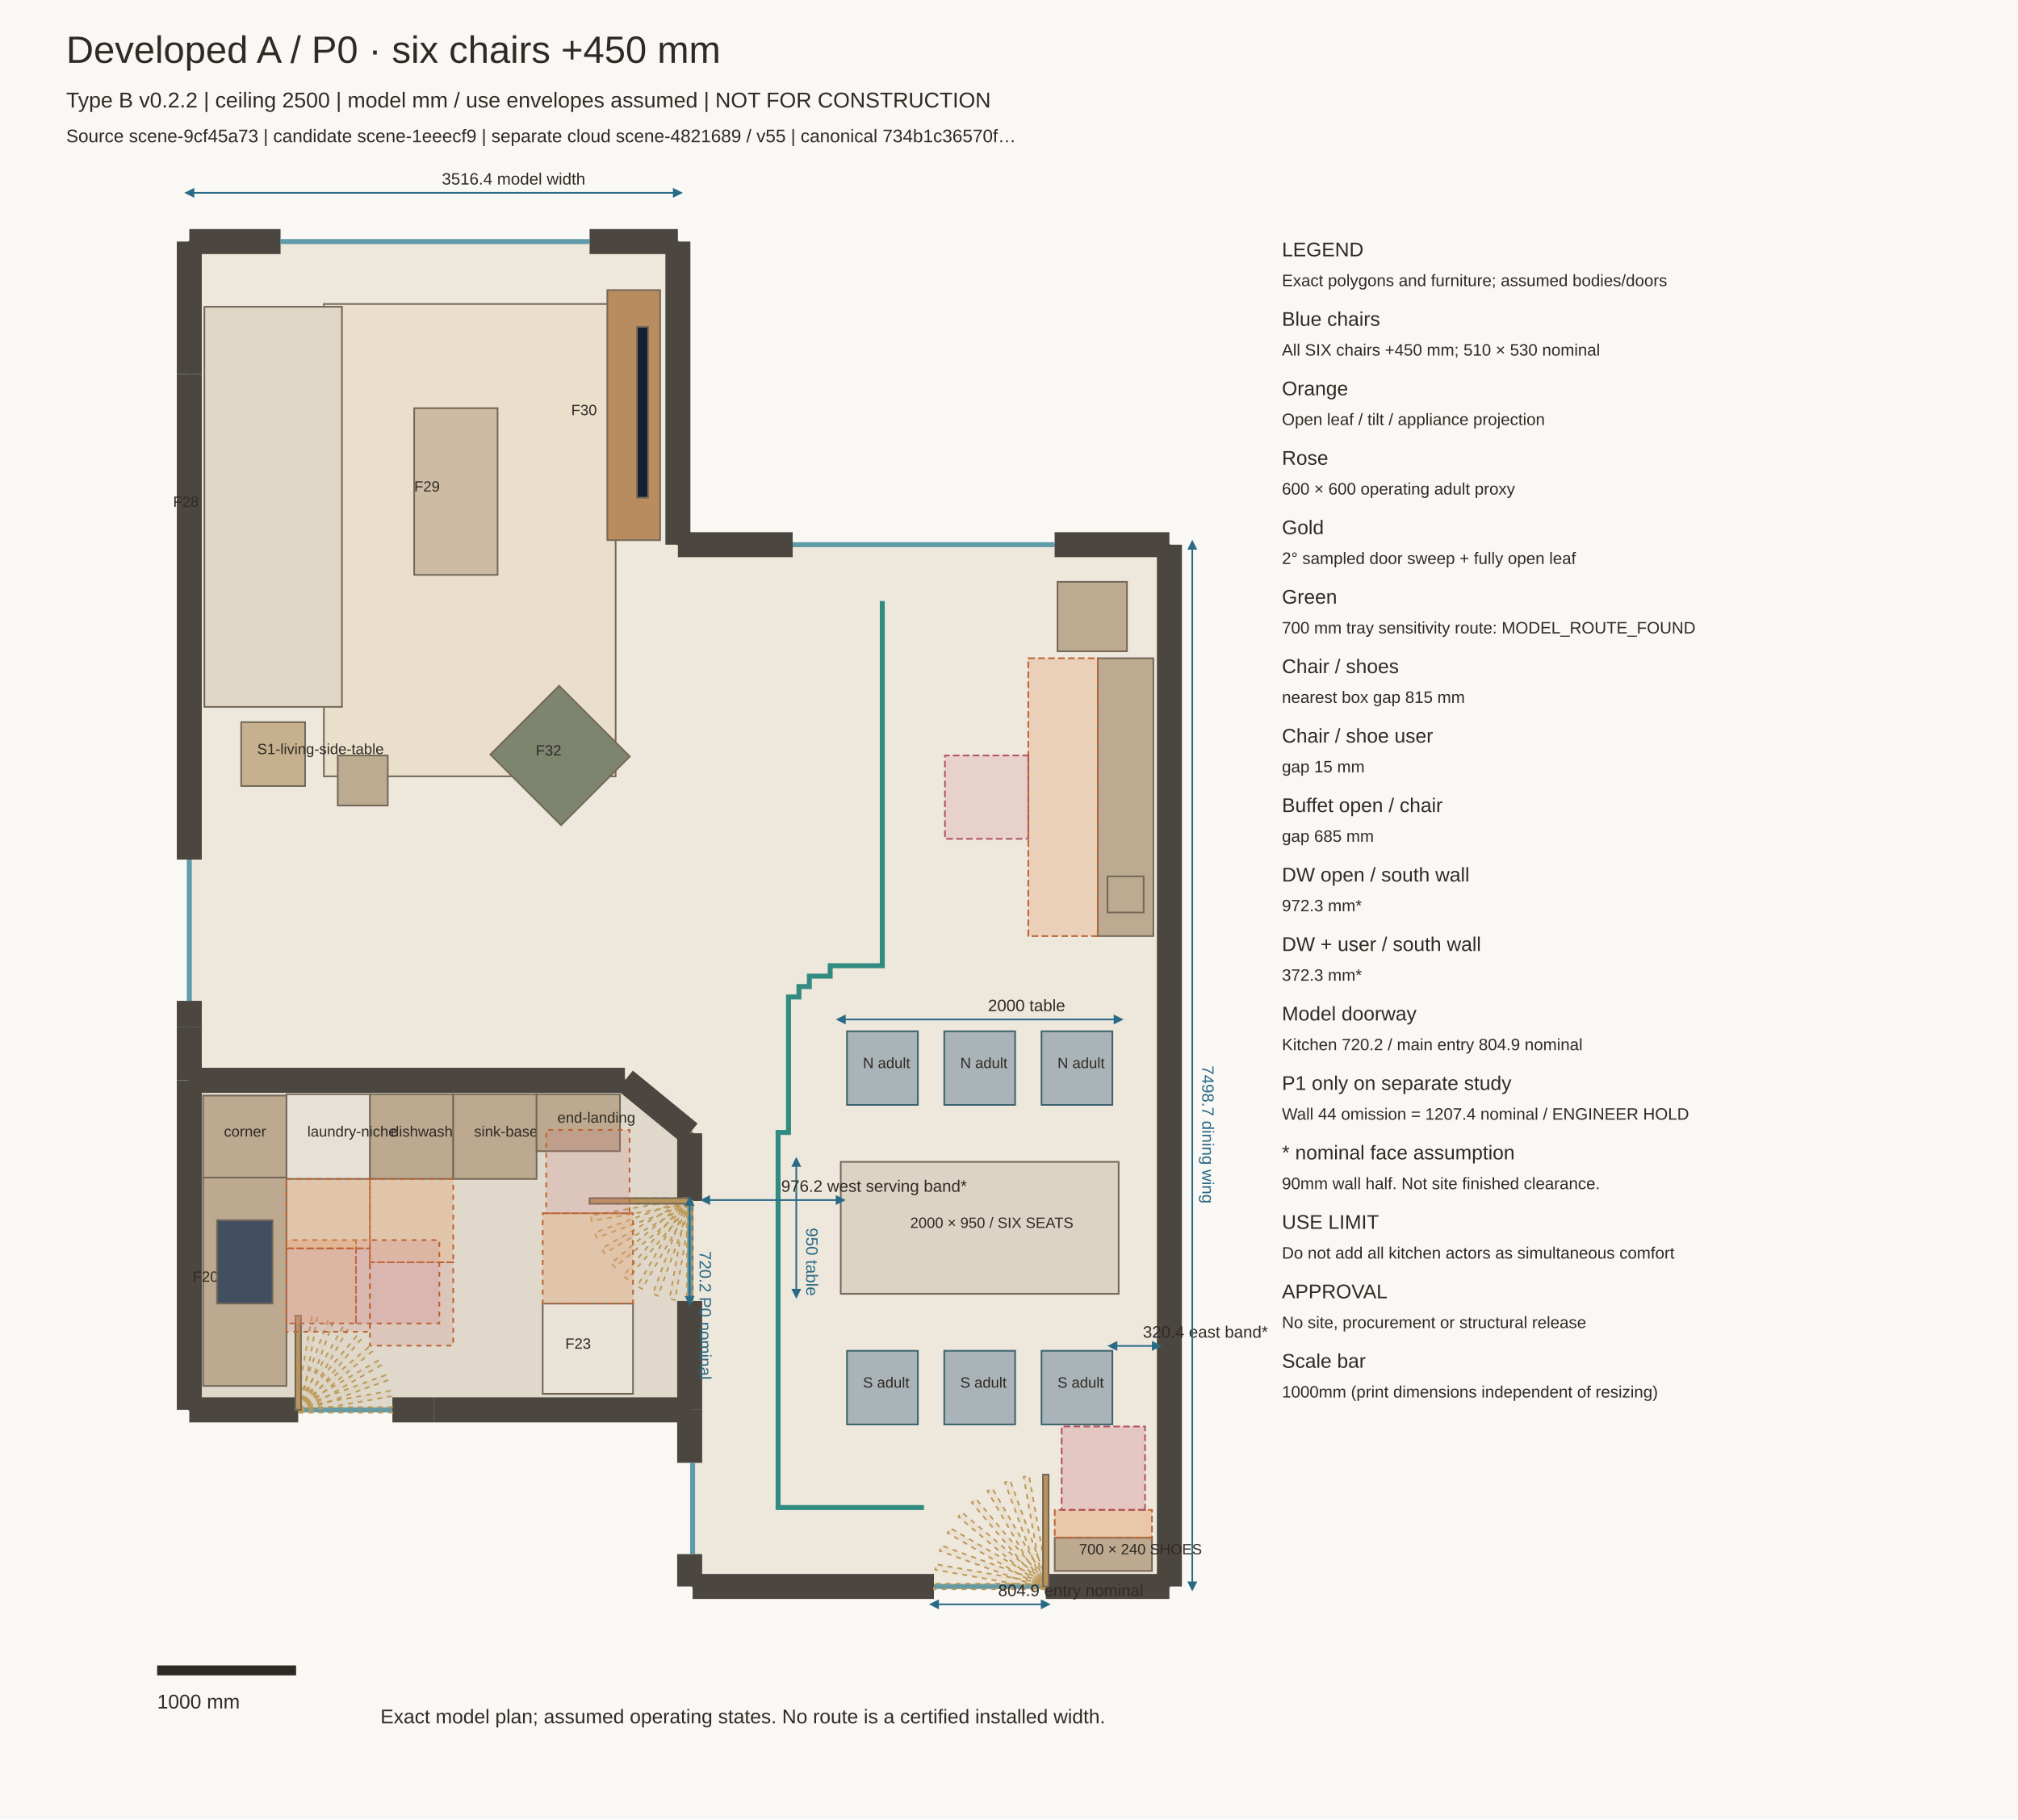
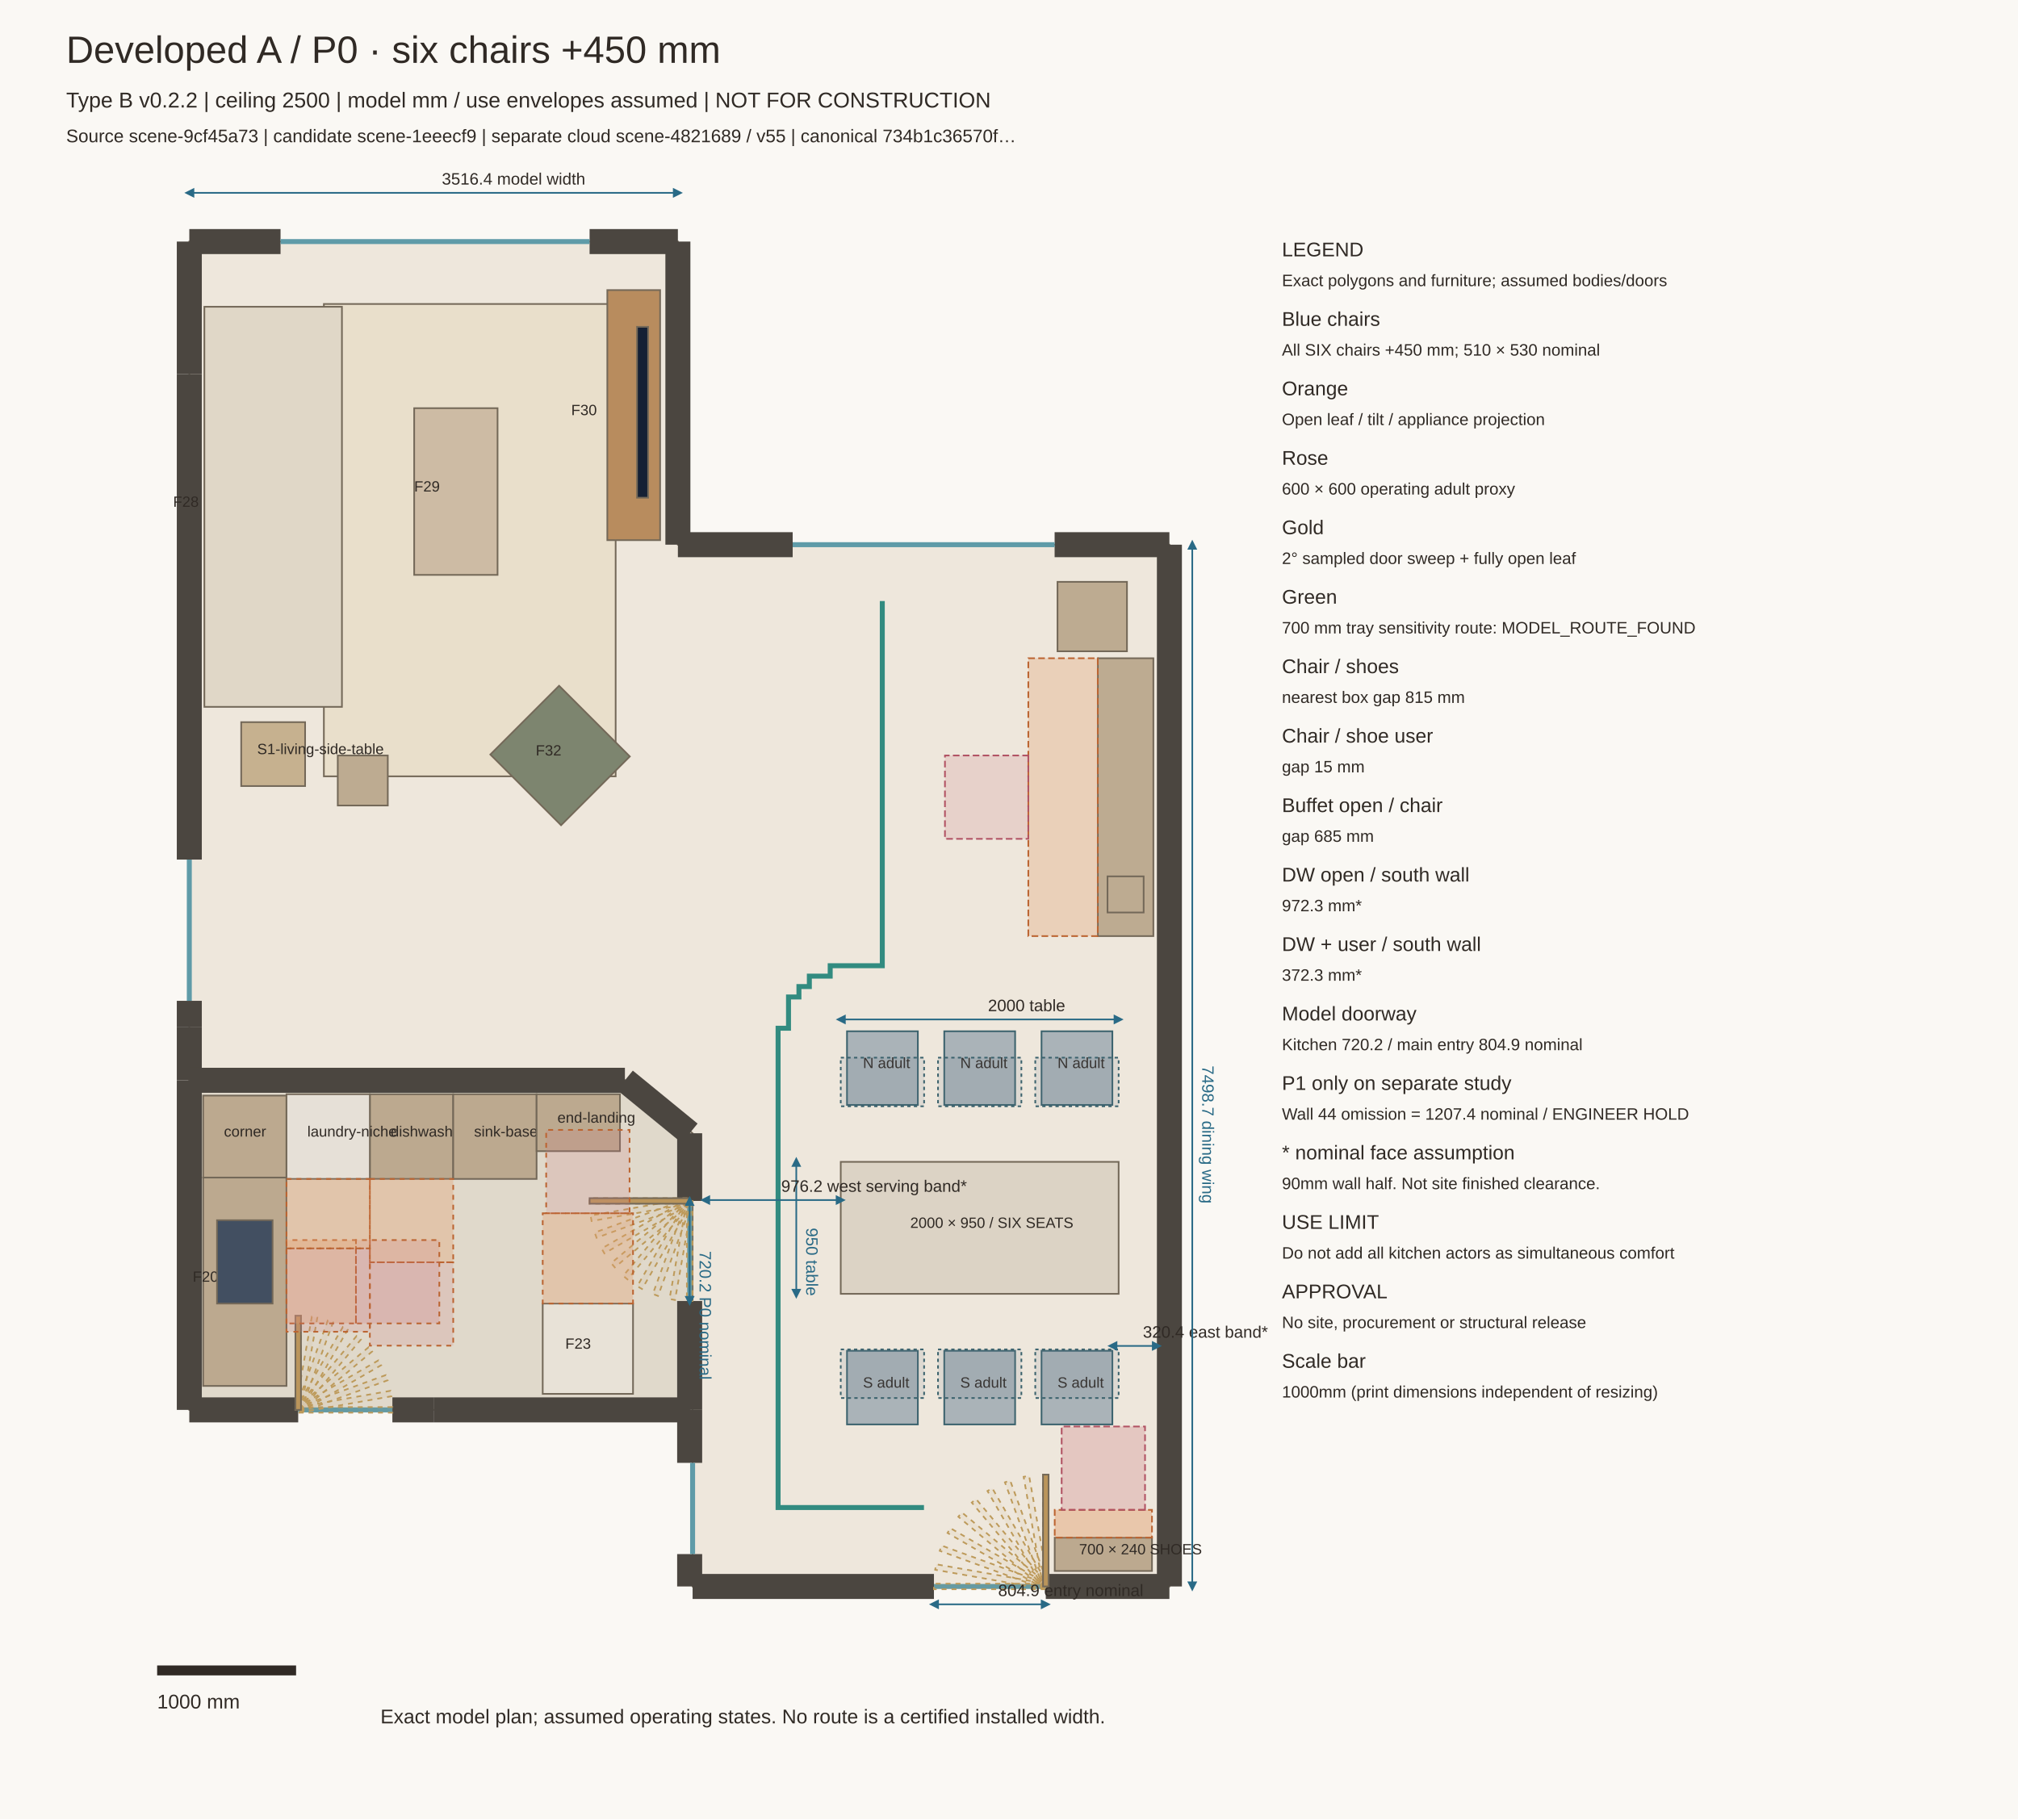
<svg xmlns="http://www.w3.org/2000/svg" width="1220" height="1100" viewBox="0 0 1220 1100">
  <defs>
    <marker id="arrow" markerWidth="6" markerHeight="6" refX="3" refY="3" orient="auto-start-reverse">
      <path d="M0 0 L6 3 L0 6Z" fill="#296a86" />
    </marker>
  </defs>
  <rect width="1220" height="1100" fill="#faf8f4" />
  <g font-family="Arial,sans-serif">
    <text x="40" y="38" font-size="23" fill="#302a25">Developed A / P0 · six chairs +450 mm</text>
    <text x="40" y="65" font-size="13" fill="#302a25">Type B v0.2.2 | ceiling 2500 | model mm / use envelopes assumed | NOT FOR CONSTRUCTION</text>
    <text x="40" y="86" font-size="11" fill="#302a25">Source scene-9cf45a73 | candidate scene-1eeecf9 | separate cloud scene-4821689 / v55 | canonical 734b1c36570f…</text>
    <polygon points="114.45,146.06 409.82,146.06 409.82,329.34 706.98,329.34 706.98,959.23 418.72,959.23 418.72,685.21 377.79,653.18 114.45,653.18" fill="#eee7dc" stroke="#736858" stroke-width="1" />
    <polygon points="114.45,653.18 377.79,653.18 416.94,685.21 416.94,852.47 114.45,852.47" fill="#e0d9cb" stroke="#736858" stroke-width="1" />
    <path d="M114.448,146.063 L114.448,226.134" stroke="#4b4640" stroke-width="15.12" />
    <path d="M114.448,226.134 L114.448,519.729" stroke="#4b4640" stroke-width="15.12" />
    <path d="M114.448,605.138 L114.448,621.152" stroke="#4b4640" stroke-width="15.12" />
    <path d="M114.448,621.152 L114.448,653.181" stroke="#4b4640" stroke-width="15.12" />
    <path d="M114.448,653.181 L114.448,852.469" stroke="#4b4640" stroke-width="15.12" />
    <path d="M114.448,852.469 L180.285,852.469" stroke="#4b4640" stroke-width="15.12" />
    <path d="M237.224,852.469 L262.135,852.469" stroke="#4b4640" stroke-width="15.12" />
    <path d="M262.135,852.469 L416.939,852.469" stroke="#4b4640" stroke-width="15.12" />
    <path d="M114.448,653.181 L377.794,653.181" stroke="#4b4640" stroke-width="15.12" />
    <path d="M416.939,685.209 L416.939,726.134" stroke="#4b4640" stroke-width="15.12" />
    <path d="M416.939,786.633 L416.939,852.469" stroke="#4b4640" stroke-width="15.12" />
    <path d="M416.939,852.469 L416.939,884.498" stroke="#4b4640" stroke-width="15.12" />
    <path d="M416.939,939.658 L416.939,959.231" stroke="#4b4640" stroke-width="15.12" />
    <path d="M418.719,959.231 L564.626,959.231" stroke="#4b4640" stroke-width="15.12" />
    <path d="M632.242,959.231 L706.975,959.231" stroke="#4b4640" stroke-width="15.12" />
    <path d="M706.975,329.337 L706.975,959.231" stroke="#4b4640" stroke-width="15.12" />
    <path d="M409.822,329.337 L479.217,329.337" stroke="#4b4640" stroke-width="15.12" />
    <path d="M637.58,329.337 L706.975,329.337" stroke="#4b4640" stroke-width="15.12" />
    <path d="M409.822,146.063 L409.822,329.337" stroke="#4b4640" stroke-width="15.12" />
    <path d="M114.448,146.063 L169.609,146.063" stroke="#4b4640" stroke-width="15.12" />
    <path d="M356.441,146.063 L409.822,146.063" stroke="#4b4640" stroke-width="15.12" />
    <path d="M377.794,653.181 L416.939,685.209" stroke="#4b4640" stroke-width="15.12" />
    <path d="M114.448,519.729 L114.448,605.138" stroke="#5f9ba8" stroke-width="3" />
    <path d="M416.939,726.134 L416.939,786.633" stroke="#5f9ba8" stroke-width="3" />
    <path d="M180.285,852.469 L237.224,852.469" stroke="#5f9ba8" stroke-width="3" />
    <path d="M418.719,884.498 L418.719,939.658" stroke="#5f9ba8" stroke-width="3" />
    <path d="M564.626,959.231 L632.242,959.231" stroke="#5f9ba8" stroke-width="3" />
    <path d="M169.609,146.063 L356.441,146.063" stroke="#5f9ba8" stroke-width="3" />
    <path d="M479.217,329.337 L637.58,329.337" stroke="#5f9ba8" stroke-width="3" />
    <polygon points="632.24,960.91 564.63,960.91 564.63,957.55 632.24,957.55" fill="#bd9a5a" fill-opacity="0.071" stroke="#bd9a5a" stroke-width="1" stroke-dasharray="3 3" />
    <polygon points="631.95,960.89 565.36,949.14 565.95,945.83 632.53,957.58" fill="#bd9a5a" fill-opacity="0.071" stroke="#bd9a5a" stroke-width="1" stroke-dasharray="3 3" />
    <polygon points="631.67,960.81 568.13,937.68 569.28,934.53 632.82,957.65" fill="#bd9a5a" fill-opacity="0.071" stroke="#bd9a5a" stroke-width="1" stroke-dasharray="3 3" />
    <polygon points="631.40,960.69 572.85,926.88 574.53,923.97 633.08,957.78" fill="#bd9a5a" fill-opacity="0.071" stroke="#bd9a5a" stroke-width="1" stroke-dasharray="3 3" />
    <polygon points="631.16,960.52 579.37,917.06 581.53,914.48 633.32,957.94" fill="#bd9a5a" fill-opacity="0.071" stroke="#bd9a5a" stroke-width="1" stroke-dasharray="3 3" />
    <polygon points="630.96,960.31 587.49,908.51 590.07,906.35 633.53,958.15" fill="#bd9a5a" fill-opacity="0.071" stroke="#bd9a5a" stroke-width="1" stroke-dasharray="3 3" />
    <polygon points="630.79,960.07 596.98,901.51 599.89,899.83 633.70,958.39" fill="#bd9a5a" fill-opacity="0.071" stroke="#bd9a5a" stroke-width="1" stroke-dasharray="3 3" />
    <polygon points="630.66,959.81 607.54,896.27 610.69,895.12 633.82,958.66" fill="#bd9a5a" fill-opacity="0.071" stroke="#bd9a5a" stroke-width="1" stroke-dasharray="3 3" />
    <polygon points="630.59,959.52 618.85,892.93 622.16,892.35 633.90,958.94" fill="#bd9a5a" fill-opacity="0.071" stroke="#bd9a5a" stroke-width="1" stroke-dasharray="3 3" />
    <polygon points="630.56,959.23 630.56,891.61 633.92,891.61 633.92,959.23" fill="#bd9a5a" fill-opacity="0.071" stroke="#bd9a5a" stroke-width="1" stroke-dasharray="3 3" />
    <polygon points="630.56,959.23 630.56,891.61 633.92,891.61 633.92,959.23" fill="#ba955b" stroke="#736858" stroke-width="1" />
    <polygon points="418.62,726.13 418.62,786.63 415.26,786.63 415.26,726.13" fill="#bd9a5a" fill-opacity="0.071" stroke="#bd9a5a" stroke-width="1" stroke-dasharray="3 3" />
    <polygon points="418.59,726.43 408.09,786.01 404.78,785.42 415.29,725.84" fill="#bd9a5a" fill-opacity="0.071" stroke="#bd9a5a" stroke-width="1" stroke-dasharray="3 3" />
    <polygon points="418.52,726.71 397.83,783.56 394.67,782.41 415.36,725.56" fill="#bd9a5a" fill-opacity="0.071" stroke="#bd9a5a" stroke-width="1" stroke-dasharray="3 3" />
    <polygon points="418.39,726.97 388.15,779.37 385.24,777.69 415.48,725.29" fill="#bd9a5a" fill-opacity="0.071" stroke="#bd9a5a" stroke-width="1" stroke-dasharray="3 3" />
    <polygon points="418.23,727.21 379.34,773.56 376.77,771.40 415.65,725.05" fill="#bd9a5a" fill-opacity="0.071" stroke="#bd9a5a" stroke-width="1" stroke-dasharray="3 3" />
    <polygon points="418.02,727.42 371.68,766.31 369.52,763.74 415.86,724.85" fill="#bd9a5a" fill-opacity="0.071" stroke="#bd9a5a" stroke-width="1" stroke-dasharray="3 3" />
    <polygon points="417.78,727.59 365.39,757.84 363.71,754.93 416.10,724.68" fill="#bd9a5a" fill-opacity="0.071" stroke="#bd9a5a" stroke-width="1" stroke-dasharray="3 3" />
    <polygon points="417.51,727.71 360.66,748.40 359.52,745.25 416.36,724.56" fill="#bd9a5a" fill-opacity="0.071" stroke="#bd9a5a" stroke-width="1" stroke-dasharray="3 3" />
    <polygon points="417.23,727.79 357.65,738.29 357.07,734.99 416.65,724.48" fill="#bd9a5a" fill-opacity="0.071" stroke="#bd9a5a" stroke-width="1" stroke-dasharray="3 3" />
    <polygon points="416.94,727.81 356.44,727.81 356.44,724.45 416.94,724.45" fill="#bd9a5a" fill-opacity="0.071" stroke="#bd9a5a" stroke-width="1" stroke-dasharray="3 3" />
    <polygon points="416.94,727.81 356.44,727.81 356.44,724.45 416.94,724.45" fill="#ba955b" stroke="#736858" stroke-width="1" />
    <polygon points="180.28,850.79 237.22,850.79 237.22,854.15 180.28,854.15" fill="#bd9a5a" fill-opacity="0.071" stroke="#bd9a5a" stroke-width="1" stroke-dasharray="3 3" />
    <polygon points="179.99,850.81 236.07,840.93 236.65,844.24 180.58,854.12" fill="#bd9a5a" fill-opacity="0.071" stroke="#bd9a5a" stroke-width="1" stroke-dasharray="3 3" />
    <polygon points="179.71,850.89 233.22,831.42 234.36,834.57 180.86,854.05" fill="#bd9a5a" fill-opacity="0.071" stroke="#bd9a5a" stroke-width="1" stroke-dasharray="3 3" />
    <polygon points="179.44,851.01 228.76,822.54 230.44,825.45 181.12,853.92" fill="#bd9a5a" fill-opacity="0.071" stroke="#bd9a5a" stroke-width="1" stroke-dasharray="3 3" />
    <polygon points="179.20,851.18 222.82,814.58 224.98,817.16 181.36,853.76" fill="#bd9a5a" fill-opacity="0.071" stroke="#bd9a5a" stroke-width="1" stroke-dasharray="3 3" />
    <polygon points="179.00,851.39 215.60,807.77 218.17,809.93 181.57,853.55" fill="#bd9a5a" fill-opacity="0.071" stroke="#bd9a5a" stroke-width="1" stroke-dasharray="3 3" />
    <polygon points="178.83,851.63 207.30,802.32 210.21,804.00 181.74,853.31" fill="#bd9a5a" fill-opacity="0.071" stroke="#bd9a5a" stroke-width="1" stroke-dasharray="3 3" />
    <polygon points="178.71,851.89 198.18,798.39 201.34,799.54 181.86,853.04" fill="#bd9a5a" fill-opacity="0.071" stroke="#bd9a5a" stroke-width="1" stroke-dasharray="3 3" />
    <polygon points="178.63,852.18 188.52,796.10 191.83,796.69 181.94,852.76" fill="#bd9a5a" fill-opacity="0.071" stroke="#bd9a5a" stroke-width="1" stroke-dasharray="3 3" />
    <polygon points="178.60,852.47 178.60,795.53 181.96,795.53 181.96,852.47" fill="#bd9a5a" fill-opacity="0.071" stroke="#bd9a5a" stroke-width="1" stroke-dasharray="3 3" />
    <polygon points="178.60,852.47 178.60,795.53 181.96,795.53 181.96,852.47" fill="#ba955b" stroke="#736858" stroke-width="1" />
    <polygon points="122.80,837.99 122.80,711.99 173.20,711.99 173.20,837.99" fill="#BCA98F" stroke="#736858" stroke-width="1" />
    <text x="116.504" y="774.992" font-size="9" fill="#302a25">F20</text>
    <polygon points="276.10,670.41 322.30,670.41 322.30,704.01 276.10,704.01" fill="#eef2f5" stroke="#736858" stroke-width="1" />
    <polygon points="131.20,788.18 131.20,737.78 164.80,737.78 164.80,788.18" fill="#424f61" stroke="#736858" stroke-width="1" />
    <polygon points="382.70,842.78 328.10,842.78 328.10,788.18 382.70,788.18" fill="#E8E2D7" stroke="#736858" stroke-width="1" />
    <text x="341.75" y="815.48" font-size="9" fill="#302a25">F23</text>
    <polygon points="372.20,183.80 372.20,469.40 195.80,469.40 195.80,183.80" fill="#e9dfcb" stroke="#736858" stroke-width="1" />
    <polygon points="123.56,427.40 123.56,185.48 206.72,185.48 206.72,427.40" fill="#E0D7C7" stroke="#736858" stroke-width="1" />
    <text x="104.66" y="306.44" font-size="9" fill="#302a25">F28</text>
    <polygon points="300.80,246.80 300.80,347.60 250.40,347.60 250.40,246.80" fill="#CDBBA4" stroke="#736858" stroke-width="1" />
    <text x="250.4" y="297.2" font-size="9" fill="#302a25">F29</text>
    <polygon points="399.08,175.40 399.08,326.60 367.16,326.60 367.16,175.40" fill="#B88C5E" stroke="#736858" stroke-width="1" />
    <text x="345.32" y="251" font-size="9" fill="#302a25">F30</text>
    <polygon points="391.83,197.61 391.83,300.93 385.11,300.93 385.11,197.61" fill="#152034" stroke="#736858" stroke-width="1" />
    <polygon points="380.77,457.39 339.19,498.97 296.43,456.21 338.01,414.63" fill="#7D856F" stroke="#736858" stroke-width="1" />
    <text x="323.9" y="456.8" font-size="9" fill="#302a25">F32</text>
    <polygon points="508.28,702.50 676.28,702.50 676.28,782.30 508.28,782.30" fill="#DCD3C5" stroke="#736858" stroke-width="1" />
    <text x="550.28" y="742.4" font-size="9" fill="#302a25">2000 × 950 / SIX SEATS</text>
    <polygon points="696.44,949.88 637.64,949.88 637.64,929.72 696.44,929.72" fill="#BCA98F" stroke="#736858" stroke-width="1" />
    <text x="652.34" y="939.8" font-size="9" fill="#302a25">700 × 240 SHOES</text>
    <polygon points="145.82,436.64 184.46,436.64 184.46,475.28 145.82,475.28" fill="#C6B18F" stroke="#736858" stroke-width="1" />
    <text x="155.48" y="455.96" font-size="9" fill="#302a25">S1-living-side-table</text>
    <polygon points="122.80,662.43 173.20,662.43 173.20,711.99 122.80,711.99" fill="#BCA98F" stroke="#736858" stroke-width="1" />
    <text x="135.404" y="687.212" font-size="9" fill="#302a25">corner</text>
    <polygon points="223.60,661.59 274.00,661.59 274.00,712.83 223.60,712.83" fill="#BCA98F" stroke="#736858" stroke-width="1" />
    <text x="236.204" y="687.212" font-size="9" fill="#302a25">dishwasher</text>
    <polygon points="274.00,661.59 324.40,661.59 324.40,712.83 274.00,712.83" fill="#BCA98F" stroke="#736858" stroke-width="1" />
    <text x="286.604" y="687.212" font-size="9" fill="#302a25">sink-base</text>
    <polygon points="324.40,661.59 374.80,661.59 374.80,696.03 324.40,696.03" fill="#BCA98F" stroke="#736858" stroke-width="1" />
    <text x="337.004" y="678.812" font-size="9" fill="#302a25">end-landing</text>
    <polygon points="173.20,661.59 223.60,661.59 223.60,712.83 173.20,712.83" fill="#E6E0D7" stroke="#736858" stroke-width="1" />
    <text x="185.804" y="687.212" font-size="9" fill="#302a25">laundry-niche</text>
    <polygon points="512.06,623.54 554.90,623.54 554.90,668.06 512.06,668.06" fill="#aab3b8" stroke="#3b626d" stroke-width="1" />
    <text x="521.72" y="645.8" font-size="9" fill="#302a25">N adult</text>
    <polygon points="629.66,623.54 672.50,623.54 672.50,668.06 629.66,668.06" fill="#aab3b8" stroke="#3b626d" stroke-width="1" />
    <text x="639.32" y="645.8" font-size="9" fill="#302a25">N adult</text>
    <polygon points="554.90,861.26 512.06,861.26 512.06,816.74 554.90,816.74" fill="#aab3b8" stroke="#3b626d" stroke-width="1" />
    <text x="521.72" y="839" font-size="9" fill="#302a25">S adult</text>
    <polygon points="672.50,861.26 629.66,861.26 629.66,816.74 672.50,816.74" fill="#aab3b8" stroke="#3b626d" stroke-width="1" />
    <text x="639.32" y="839" font-size="9" fill="#302a25">S adult</text>
    <polygon points="570.86,623.54 613.70,623.54 613.70,668.06 570.86,668.06" fill="#aab3b8" stroke="#3b626d" stroke-width="1" />
    <text x="580.52" y="645.8" font-size="9" fill="#302a25">N adult</text>
    <polygon points="613.70,861.26 570.86,861.26 570.86,816.74 613.70,816.74" fill="#aab3b8" stroke="#3b626d" stroke-width="1" />
    <text x="580.52" y="839" font-size="9" fill="#302a25">S adult</text>
+     <polygon points="508.28,639.50 558.68,639.50 558.68,668.90 508.28,668.90" fill="#718591" fill-opacity="0.133" stroke="#3b626d" stroke-width="1" stroke-dasharray="2 2" />
+     <polygon points="625.88,639.50 676.28,639.50 676.28,668.90 625.88,668.90" fill="#718591" fill-opacity="0.133" stroke="#3b626d" stroke-width="1" stroke-dasharray="2 2" />
+     <polygon points="508.28,815.90 558.68,815.90 558.68,845.30 508.28,845.30" fill="#718591" fill-opacity="0.133" stroke="#3b626d" stroke-width="1" stroke-dasharray="2 2" />
+     <polygon points="625.88,815.90 676.28,815.90 676.28,845.30 625.88,845.30" fill="#718591" fill-opacity="0.133" stroke="#3b626d" stroke-width="1" stroke-dasharray="2 2" />
+     <polygon points="567.08,639.50 617.48,639.50 617.48,668.90 567.08,668.90" fill="#718591" fill-opacity="0.133" stroke="#3b626d" stroke-width="1" stroke-dasharray="2 2" />
+     <polygon points="567.08,815.90 617.48,815.90 617.48,845.30 567.08,845.30" fill="#718591" fill-opacity="0.133" stroke="#3b626d" stroke-width="1" stroke-dasharray="2 2" />
    <polygon points="697.28,398.00 697.28,566.00 663.68,566.00 663.68,398.00" fill="#bdab91" stroke="#736858" stroke-width="1" />
    <polygon points="639.32,351.80 681.32,351.80 681.32,393.80 639.32,393.80" fill="#bdab91" stroke="#736858" stroke-width="1" />
    <polygon points="204.20,456.80 234.44,456.80 234.44,487.04 204.20,487.04" fill="#bdab91" stroke="#736858" stroke-width="1" />
    <polygon points="669.56,529.88 691.40,529.88 691.40,551.72 669.56,551.72" fill="#bdab91" stroke="#736858" stroke-width="1" />
    <polygon points="696.44,929.72 637.64,929.72 637.64,912.92 696.44,912.92" fill="#e49d6e" fill-opacity="0.439" stroke="#bb6431" stroke-width="1" stroke-dasharray="4 2" />
    <polygon points="692.24,912.92 641.84,912.92 641.84,862.52 692.24,862.52" fill="#cd7982" fill-opacity="0.29" stroke="#b15263" stroke-width="1" stroke-dasharray="4 2" />
    <polygon points="663.68,398.00 663.68,566.00 621.68,566.00 621.68,398.00" fill="#e49d6e" fill-opacity="0.314" stroke="#bb6431" stroke-width="1" stroke-dasharray="4 2" />
    <polygon points="621.68,456.80 621.68,507.20 571.28,507.20 571.28,456.80" fill="#cd7982" fill-opacity="0.2" stroke="#b15263" stroke-width="1" stroke-dasharray="4 2" />
    <polygon points="223.60,712.83 274.00,712.83 274.00,763.23 223.60,763.23" fill="#e49d6e" fill-opacity="0.333" stroke="#bb6431" stroke-width="1" stroke-dasharray="3 3" />
    <polygon points="223.60,763.23 274.00,763.23 274.00,813.63 223.60,813.63" fill="#cd7982" fill-opacity="0.2" stroke="#bb6431" stroke-width="1" stroke-dasharray="3 3" />
    <polygon points="382.70,788.18 328.10,788.18 328.10,733.58 382.70,733.58" fill="#e49d6e" fill-opacity="0.333" stroke="#bb6431" stroke-width="1" stroke-dasharray="3 3" />
    <polygon points="380.60,733.58 330.20,733.58 330.20,683.18 380.60,683.18" fill="#cd7982" fill-opacity="0.2" stroke="#bb6431" stroke-width="1" stroke-dasharray="3 3" />
    <polygon points="173.20,800.19 173.20,749.79 215.20,749.79 215.20,800.19" fill="#e49d6e" fill-opacity="0.333" stroke="#bb6431" stroke-width="1" stroke-dasharray="3 3" />
    <polygon points="215.20,800.19 215.20,749.79 265.60,749.79 265.60,800.19" fill="#cd7982" fill-opacity="0.2" stroke="#bb6431" stroke-width="1" stroke-dasharray="3 3" />
    <polygon points="173.20,712.83 223.60,712.83 223.60,754.83 173.20,754.83" fill="#e49d6e" fill-opacity="0.333" stroke="#bb6431" stroke-width="1" stroke-dasharray="3 3" />
    <polygon points="173.20,754.83 223.60,754.83 223.60,805.23 173.20,805.23" fill="#cd7982" fill-opacity="0.2" stroke="#bb6431" stroke-width="1" stroke-dasharray="3 3" />
-     <polyline points="558.60,911.51 552.30,911.51 546.00,911.51 539.70,911.51 533.40,911.51 527.10,911.51 520.80,911.51 514.50,911.51 508.20,911.51 501.90,911.51 495.60,911.51 489.30,911.51 483.00,911.51 476.70,911.51 470.40,911.51 470.40,905.21 470.40,898.91 470.40,892.61 470.40,886.31 470.40,880.01 470.40,873.71 470.40,867.41 470.40,861.11 470.40,854.81 470.40,848.51 470.40,842.21 470.40,835.91 470.40,829.61 470.40,823.31 470.40,817.01 470.40,810.71 470.40,804.41 470.40,798.11 470.40,791.81 470.40,785.51 470.40,779.21 470.40,772.91 470.40,766.61 470.40,760.31 470.40,754.01 470.40,747.71 470.40,741.41 470.40,735.11 470.40,728.81 470.40,722.51 470.40,716.21 470.40,709.91 470.40,703.61 470.40,697.31 470.40,691.01 470.40,684.71 476.70,684.71 476.70,678.41 476.70,672.11 476.70,665.81 476.70,659.51 476.70,653.21 476.70,646.91 476.70,640.61 476.70,634.31 476.70,628.01 476.70,621.71 476.70,615.41 476.70,609.11 476.70,602.81 483.00,602.81 483.00,596.51 489.30,596.51 489.30,590.21 495.60,590.21 501.90,590.21 501.90,583.91 508.20,583.91 514.50,583.91 520.80,583.91 527.10,583.91 533.40,583.91 533.40,577.61 533.40,571.31 533.40,565.01 533.40,558.71 533.40,552.41 533.40,546.11 533.40,539.81 533.40,533.51 533.40,527.21 533.40,520.91 533.40,514.61 533.40,508.31 533.40,502.01 533.40,495.71 533.40,489.41 533.40,483.11 533.40,476.81 533.40,470.51 533.40,464.21 533.40,457.91 533.40,451.61 533.40,445.31 533.40,439.01 533.40,432.71 533.40,426.41 533.40,420.11 533.40,413.81 533.40,407.51 533.40,401.21 533.40,394.91 533.40,388.61 533.40,382.31 533.40,376.01 533.40,369.71 533.40,363.41" fill="none" stroke="#328b80" stroke-width="3" />
+     <polyline points="558.60,911.51 552.30,911.51 546.00,911.51 539.70,911.51 533.40,911.51 527.10,911.51 520.80,911.51 514.50,911.51 508.20,911.51 501.90,911.51 495.60,911.51 489.30,911.51 483.00,911.51 476.70,911.51 470.40,911.51 470.40,905.21 470.40,898.91 470.40,892.61 470.40,886.31 470.40,880.01 470.40,873.71 470.40,867.41 470.40,861.11 470.40,854.81 470.40,848.51 470.40,842.21 470.40,835.91 470.40,829.61 470.40,823.31 470.40,817.01 470.40,810.71 470.40,804.41 470.40,798.11 470.40,791.81 470.40,785.51 470.40,779.21 470.40,772.91 470.40,766.61 470.40,760.31 470.40,754.01 470.40,747.71 470.40,741.41 470.40,735.11 470.40,728.81 470.40,722.51 470.40,716.21 470.40,709.91 470.40,703.61 470.40,697.31 470.40,691.01 470.40,684.71 470.40,678.41 470.40,672.11 470.40,665.81 470.40,659.51 470.40,653.21 470.40,646.91 470.40,640.61 470.40,634.31 470.40,628.01 470.40,621.71 476.70,621.71 476.70,615.41 476.70,609.11 476.70,602.81 483.00,602.81 483.00,596.51 489.30,596.51 489.30,590.21 495.60,590.21 501.90,590.21 501.90,583.91 508.20,583.91 514.50,583.91 520.80,583.91 527.10,583.91 533.40,583.91 533.40,577.61 533.40,571.31 533.40,565.01 533.40,558.71 533.40,552.41 533.40,546.11 533.40,539.81 533.40,533.51 533.40,527.21 533.40,520.91 533.40,514.61 533.40,508.31 533.40,502.01 533.40,495.71 533.40,489.41 533.40,483.11 533.40,476.81 533.40,470.51 533.40,464.21 533.40,457.91 533.40,451.61 533.40,445.31 533.40,439.01 533.40,432.71 533.40,426.41 533.40,420.11 533.40,413.81 533.40,407.51 533.40,401.21 533.40,394.91 533.40,388.61 533.40,382.31 533.40,376.01 533.40,369.71 533.40,363.41" fill="none" stroke="#328b80" stroke-width="3" />
    <path d="M508.28,616.4 L676.28,616.4" stroke="#296a86" marker-start="url(#arrow)" marker-end="url(#arrow)" />
    <text x="597.28" y="611.4" font-size="10" fill="#302a25">2000 table</text>
    <path d="M481.4,702.5 L481.4,782.3" stroke="#296a86" marker-start="url(#arrow)" marker-end="url(#arrow)" />
    <text x="487.4" y="742.4" transform="rotate(90 487.4 742.4)" font-size="10" fill="#296a86">950 table</text>
    <path d="M426.279,725.6 L508.28,725.6" stroke="#296a86" marker-start="url(#arrow)" marker-end="url(#arrow)" />
    <text x="472.279" y="720.6" font-size="10" fill="#302a25">976.2 west serving band*</text>
    <path d="M672.5,813.8 L699.415,813.8" stroke="#296a86" marker-start="url(#arrow)" marker-end="url(#arrow)" />
    <text x="690.958" y="808.8" font-size="10" fill="#302a25">320.4 east band*</text>
    <path d="M416.939,726.134 L416.939,786.633" stroke="#296a86" marker-start="url(#arrow)" marker-end="url(#arrow)" />
    <text x="422.939" y="756.384" transform="rotate(90 422.9395 756.3836)" font-size="10" fill="#296a86">720.2 P0 nominal</text>
    <path d="M564.626,970.04 L632.242,970.04" stroke="#296a86" marker-start="url(#arrow)" marker-end="url(#arrow)" />
    <text x="603.434" y="965.04" font-size="10" fill="#302a25">804.9 entry nominal</text>
    <path d="M114.448,116.6 L409.822,116.6" stroke="#296a86" marker-start="url(#arrow)" marker-end="url(#arrow)" />
    <text x="267.135" y="111.6" font-size="10" fill="#302a25">3516.4 model width</text>
    <path d="M720.8,329.337 L720.8,959.231" stroke="#296a86" marker-start="url(#arrow)" marker-end="url(#arrow)" />
    <text x="726.8" y="644.284" transform="rotate(90 726.8 644.284)" font-size="10" fill="#296a86">7498.7 dining wing</text>
    <text x="775" y="155" font-size="12" fill="#302a25">LEGEND</text>
    <text x="775" y="173" font-size="10" fill="#302a25">Exact polygons and furniture; assumed bodies/doors</text>
    <text x="775" y="197" font-size="12" fill="#302a25">Blue chairs</text>
    <text x="775" y="215" font-size="10" fill="#302a25">All SIX chairs +450 mm; 510 × 530 nominal</text>
    <text x="775" y="239" font-size="12" fill="#302a25">Orange</text>
    <text x="775" y="257" font-size="10" fill="#302a25">Open leaf / tilt / appliance projection</text>
    <text x="775" y="281" font-size="12" fill="#302a25">Rose</text>
    <text x="775" y="299" font-size="10" fill="#302a25">600 × 600 operating adult proxy</text>
    <text x="775" y="323" font-size="12" fill="#302a25">Gold</text>
    <text x="775" y="341" font-size="10" fill="#302a25">2° sampled door sweep + fully open leaf</text>
    <text x="775" y="365" font-size="12" fill="#302a25">Green</text>
    <text x="775" y="383" font-size="10" fill="#302a25">700 mm tray sensitivity route: MODEL_ROUTE_FOUND</text>
    <text x="775" y="407" font-size="12" fill="#302a25">Chair / shoes</text>
    <text x="775" y="425" font-size="10" fill="#302a25">nearest box gap 815 mm</text>
    <text x="775" y="449" font-size="12" fill="#302a25">Chair / shoe user</text>
    <text x="775" y="467" font-size="10" fill="#302a25">gap 15 mm</text>
    <text x="775" y="491" font-size="12" fill="#302a25">Buffet open / chair</text>
    <text x="775" y="509" font-size="10" fill="#302a25">gap 685 mm</text>
    <text x="775" y="533" font-size="12" fill="#302a25">DW open / south wall</text>
    <text x="775" y="551" font-size="10" fill="#302a25">972.3 mm*</text>
    <text x="775" y="575" font-size="12" fill="#302a25">DW + user / south wall</text>
    <text x="775" y="593" font-size="10" fill="#302a25">372.3 mm*</text>
    <text x="775" y="617" font-size="12" fill="#302a25">Model doorway</text>
    <text x="775" y="635" font-size="10" fill="#302a25">Kitchen 720.2 / main entry 804.9 nominal</text>
    <text x="775" y="659" font-size="12" fill="#302a25">P1 only on separate study</text>
    <text x="775" y="677" font-size="10" fill="#302a25">Wall 44 omission = 1207.4 nominal / ENGINEER HOLD</text>
    <text x="775" y="701" font-size="12" fill="#302a25">* nominal face assumption</text>
    <text x="775" y="719" font-size="10" fill="#302a25">90mm wall half. Not site finished clearance.</text>
    <text x="775" y="743" font-size="12" fill="#302a25">USE LIMIT</text>
    <text x="775" y="761" font-size="10" fill="#302a25">Do not add all kitchen actors as simultaneous comfort</text>
    <text x="775" y="785" font-size="12" fill="#302a25">APPROVAL</text>
    <text x="775" y="803" font-size="10" fill="#302a25">No site, procurement or structural release</text>
    <text x="775" y="827" font-size="12" fill="#302a25">Scale bar</text>
    <text x="775" y="845" font-size="10" fill="#302a25">1000mm (print dimensions independent of resizing)</text>
    <path d="M95 1010 h84" stroke="#302a25" stroke-width="6" />
    <text x="95" y="1033" font-size="12" fill="#302a25">1000 mm</text>
    <text x="230" y="1042" font-size="12" fill="#302a25">Exact model plan; assumed operating states. No route is a certified installed width.</text>
  </g>
</svg>
